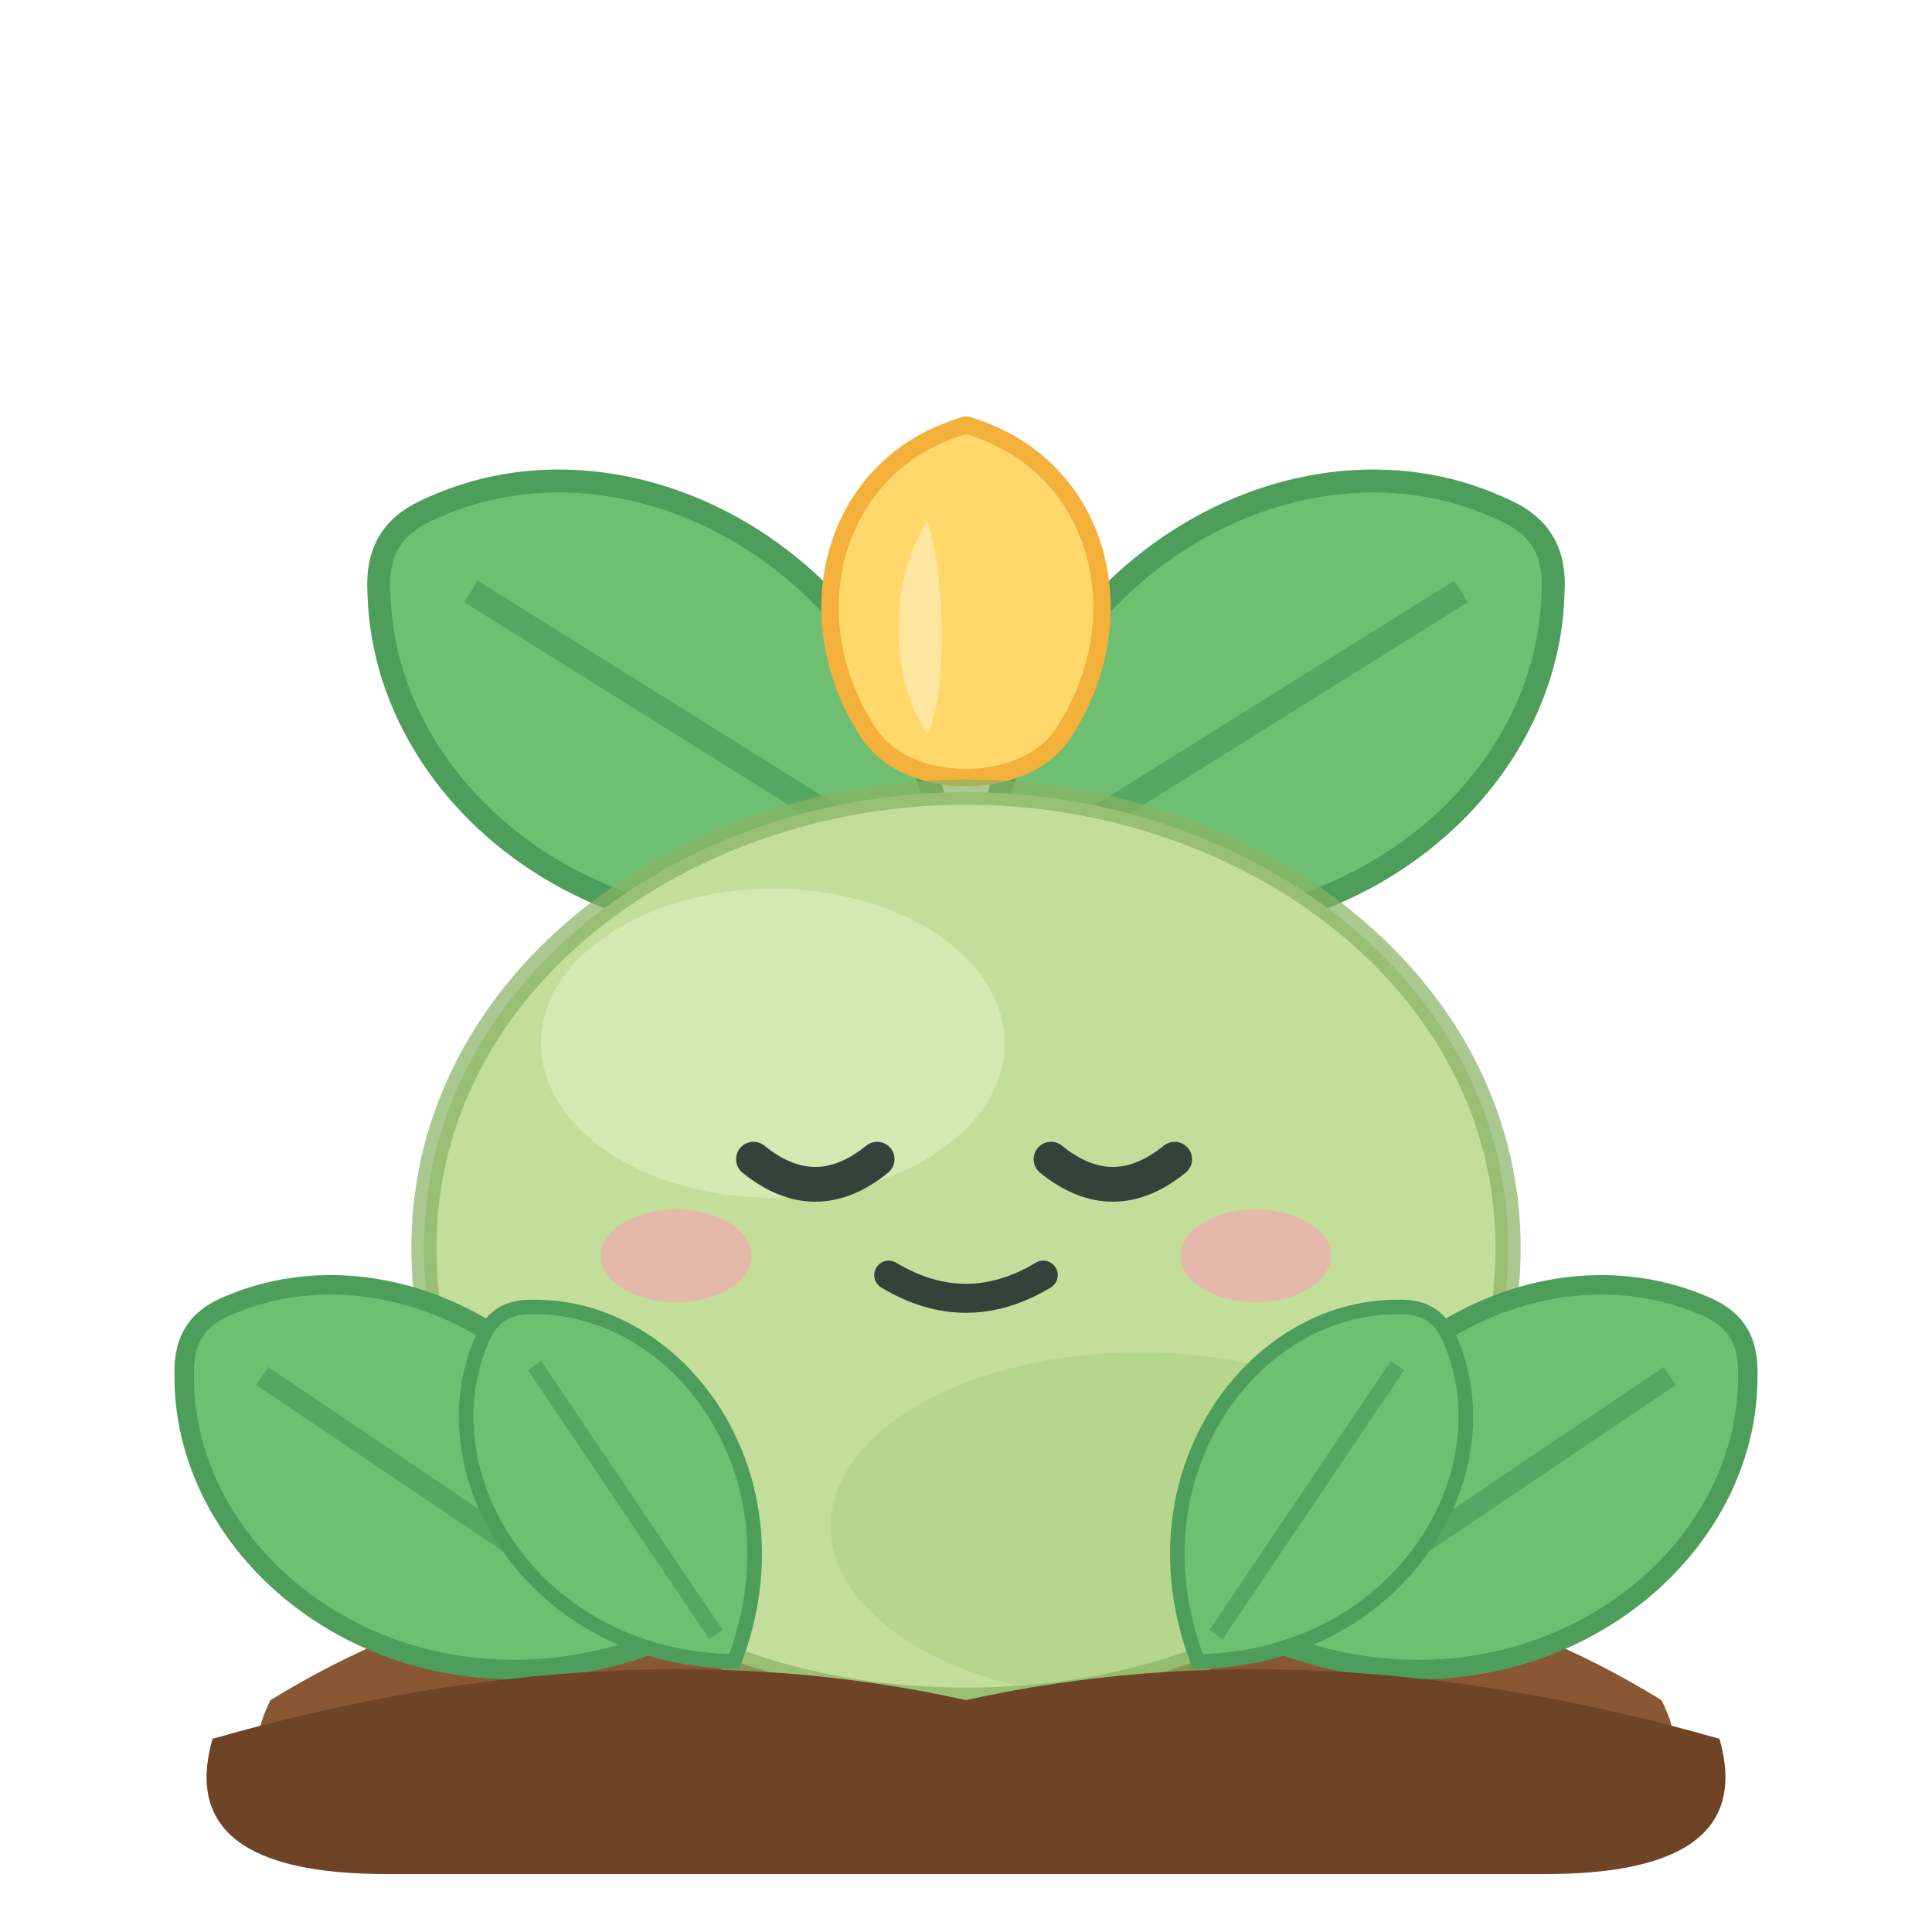
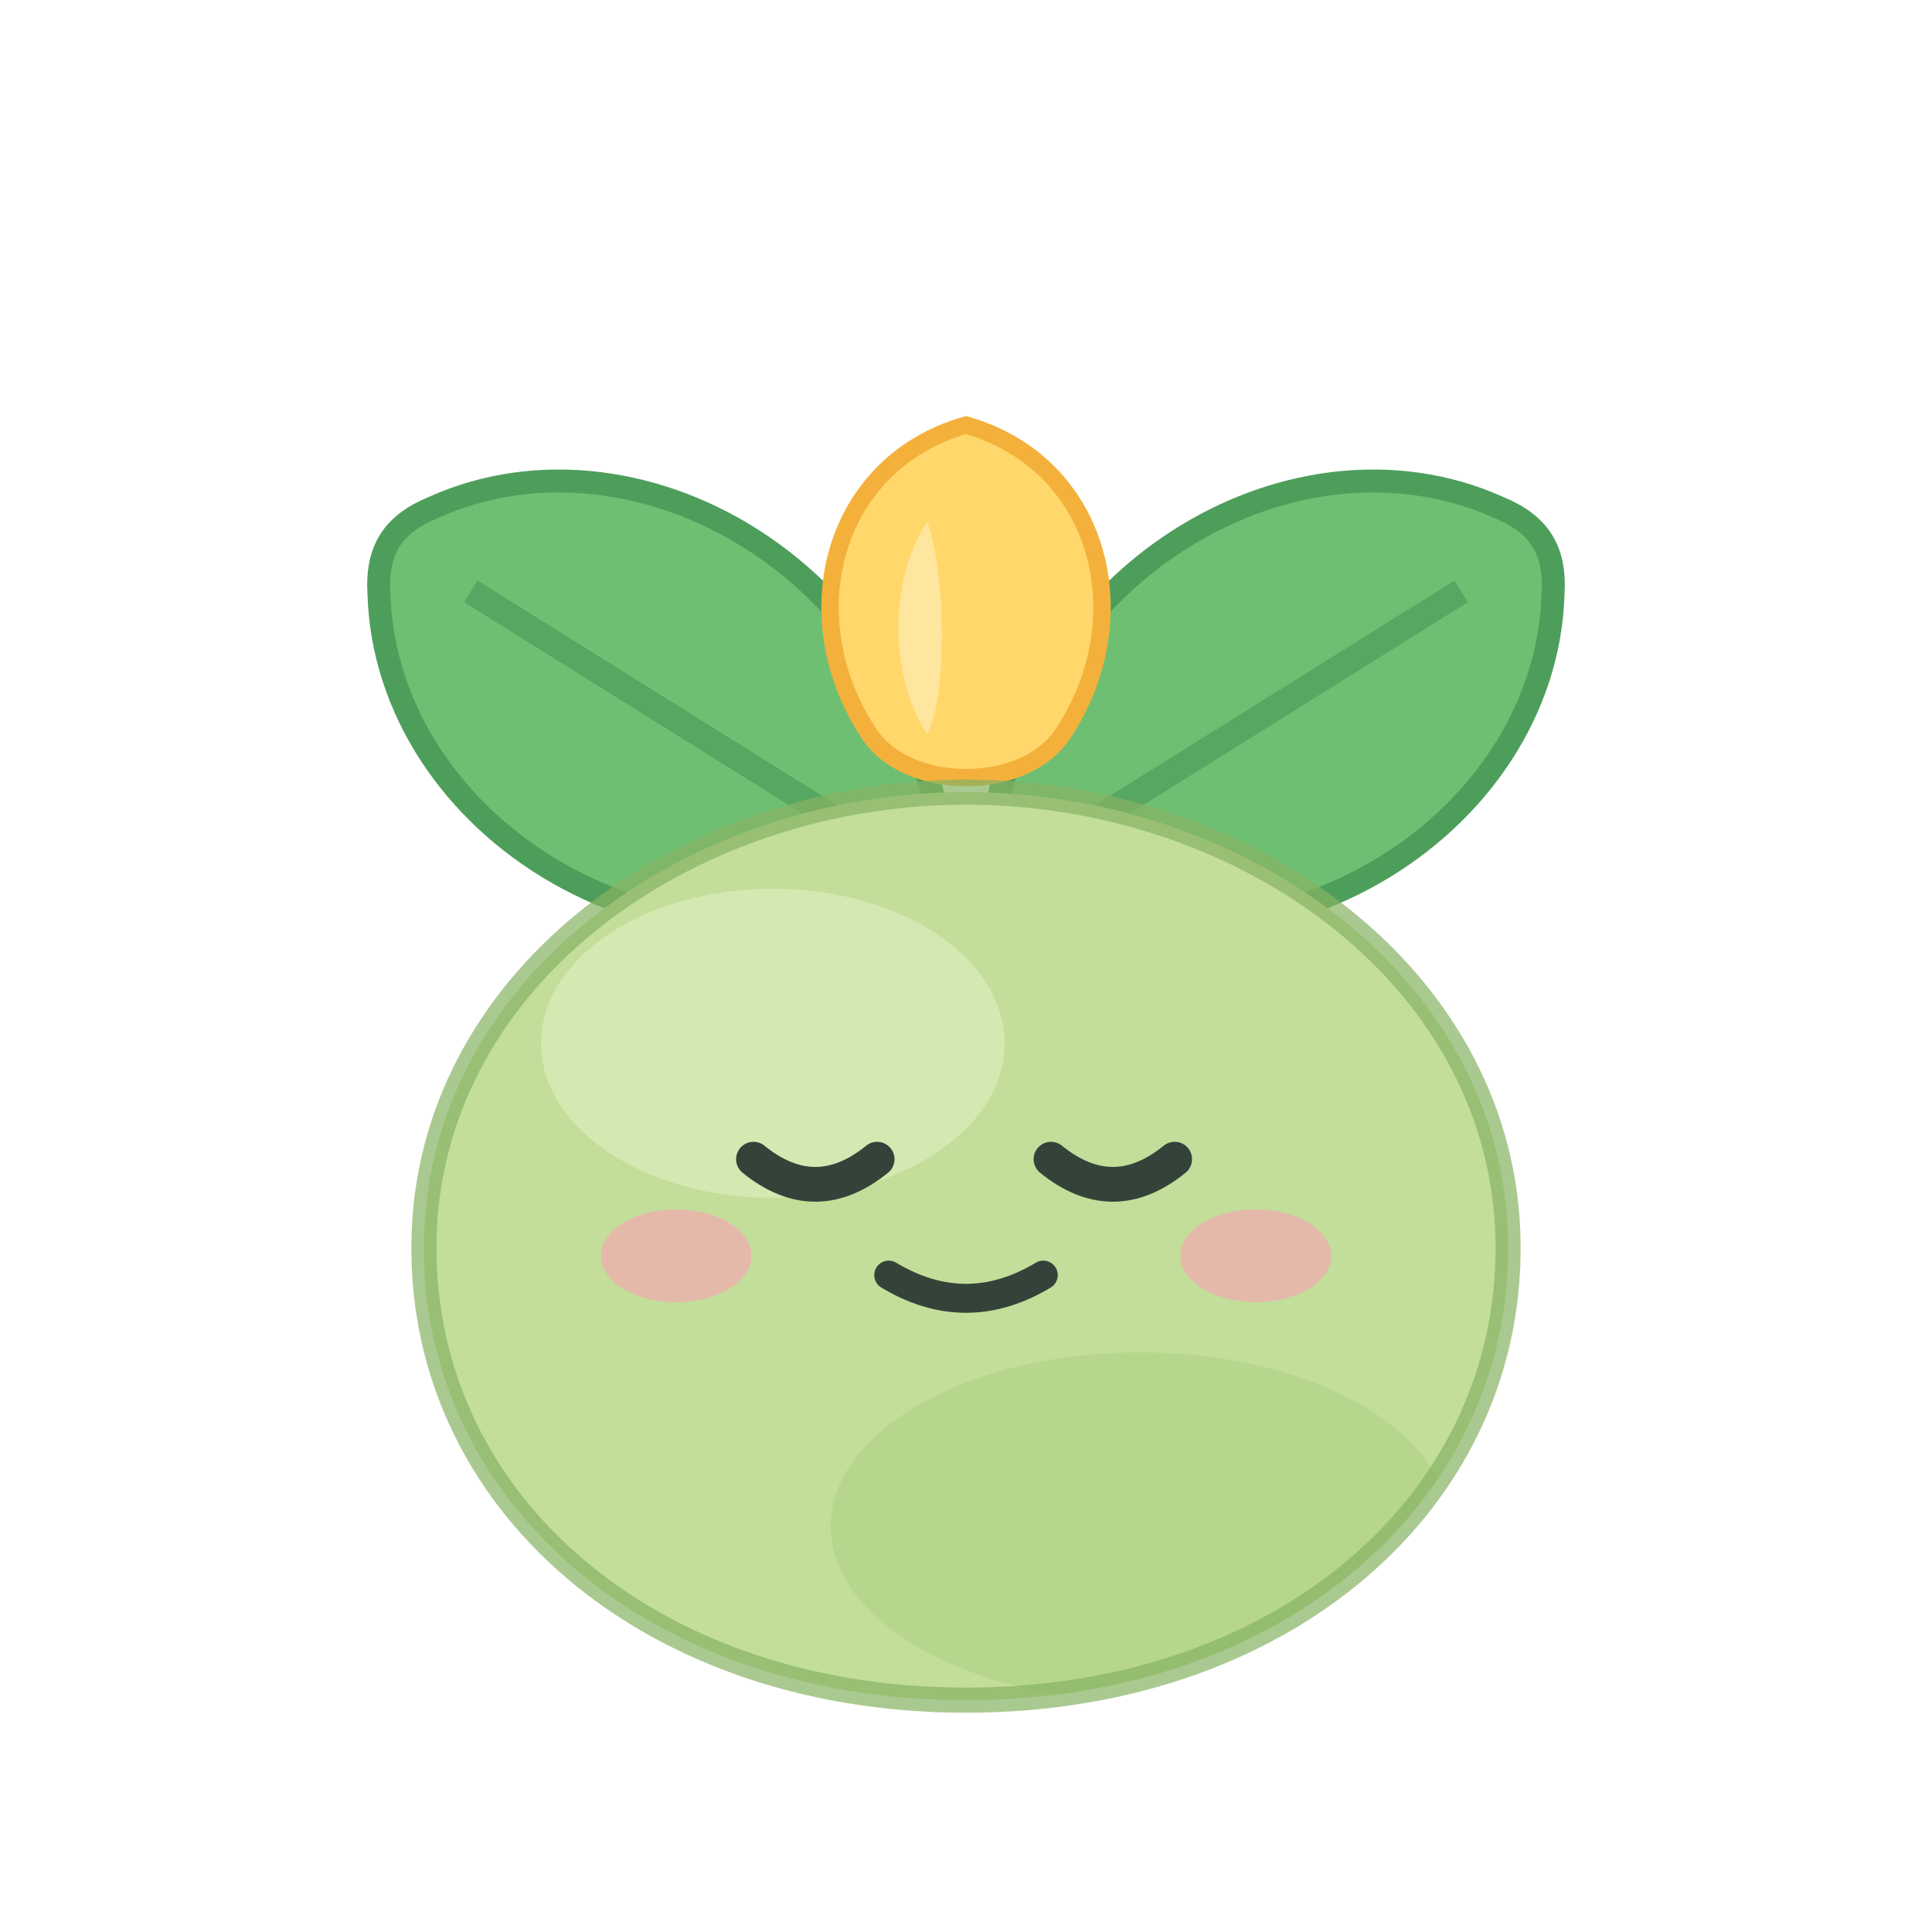
<svg xmlns="http://www.w3.org/2000/svg" xmlns:xlink="http://www.w3.org/1999/xlink" viewBox="0 0 100 100">
  <defs>
    <g id="m6">
      <path d="M0,0 C-10,-7 -9.5,-20 -2,-25 C-.6,-26 .6,-26 2,-25 C9.5,-20 10,-7 0,0 Z" fill="#6fbf73" stroke="#4e9e5b" stroke-width=".9" />
      <path d="M0,-2 L0,-22" stroke="#3e8f50" stroke-width="1" opacity=".5" fill="none" />
    </g>
    <clipPath id="c6">
      <path d="M50,41 C64,41 77,50 78,63 C79,77 67,88 50,88 C33,88 21,77 22,63 C23,50 36,41 50,41 Z" />
    </clipPath>
  </defs>
-   <ellipse cx="50" cy="90" rx="30" ry="5" fill="#5a3a22" opacity=".16" />
-   <path d="M14,88 Q27,80 40,83 Q50,78 60,83 Q73,80 86,88 Q89,94 79,94 L21,94 Q11,94 14,88 Z" fill="#8a5734" />
  <use xlink:href="#m6" transform="translate(49,46) rotate(-58) scale(1.32)" />
  <use xlink:href="#m6" transform="translate(51,46) rotate(58) scale(1.32)" />
  <path d="M50,22 C43,24 41,32 45,38 C47,41 53,41 55,38 C59,32 57,24 50,22 Z" fill="#ffd76b" stroke="#f3b13b" stroke-width=".9" />
  <path d="M48,27 C46,30 46,35 48,38 C49,36 49,30 48,27 Z" fill="#fff0c2" opacity=".6" />
  <path d="M50,41 C64,41 77,50 78,63 C79,77 67,88 50,88 C33,88 21,77 22,63 C23,50 36,41 50,41 Z" fill="#c2de9a" />
  <g clip-path="url(#c6)">
    <ellipse cx="40" cy="54" rx="12" ry="8" fill="#dcedba" opacity=".7" />
    <ellipse cx="59" cy="79" rx="16" ry="9" fill="#a6cc7e" opacity=".45" />
  </g>
  <path d="M50,41 C64,41 77,50 78,63 C79,77 67,88 50,88 C33,88 21,77 22,63 C23,50 36,41 50,41 Z" fill="none" stroke="#86b262" stroke-width="1.3" opacity=".7" />
  <path d="M39,60 q3.2,2.6 6.4,0" fill="none" stroke="#34433a" stroke-width="1.8" stroke-linecap="round" />
  <path d="M54.4,60 q3.2,2.6 6.4,0" fill="none" stroke="#34433a" stroke-width="1.8" stroke-linecap="round" />
  <path d="M46,66 q4,2.4 8,0" fill="none" stroke="#34433a" stroke-width="1.5" stroke-linecap="round" />
  <ellipse cx="35" cy="65" rx="3.9" ry="2.4" fill="#f4a9b0" opacity=".7" />
  <ellipse cx="65" cy="65" rx="3.9" ry="2.4" fill="#f4a9b0" opacity=".7" />
-   <use xlink:href="#m6" transform="translate(34,85) rotate(-56) scale(1.12)" />
-   <use xlink:href="#m6" transform="translate(38,86) rotate(-34) scale(.84)" />
-   <use xlink:href="#m6" transform="translate(66,85) rotate(56) scale(1.12)" />
-   <use xlink:href="#m6" transform="translate(62,86) rotate(34) scale(.84)" />
-   <path d="M11,90 Q32,84 50,88 Q68,84 89,90 Q91,97 80,97 L20,97 Q9,97 11,90 Z" fill="#6e4326" />
</svg>
